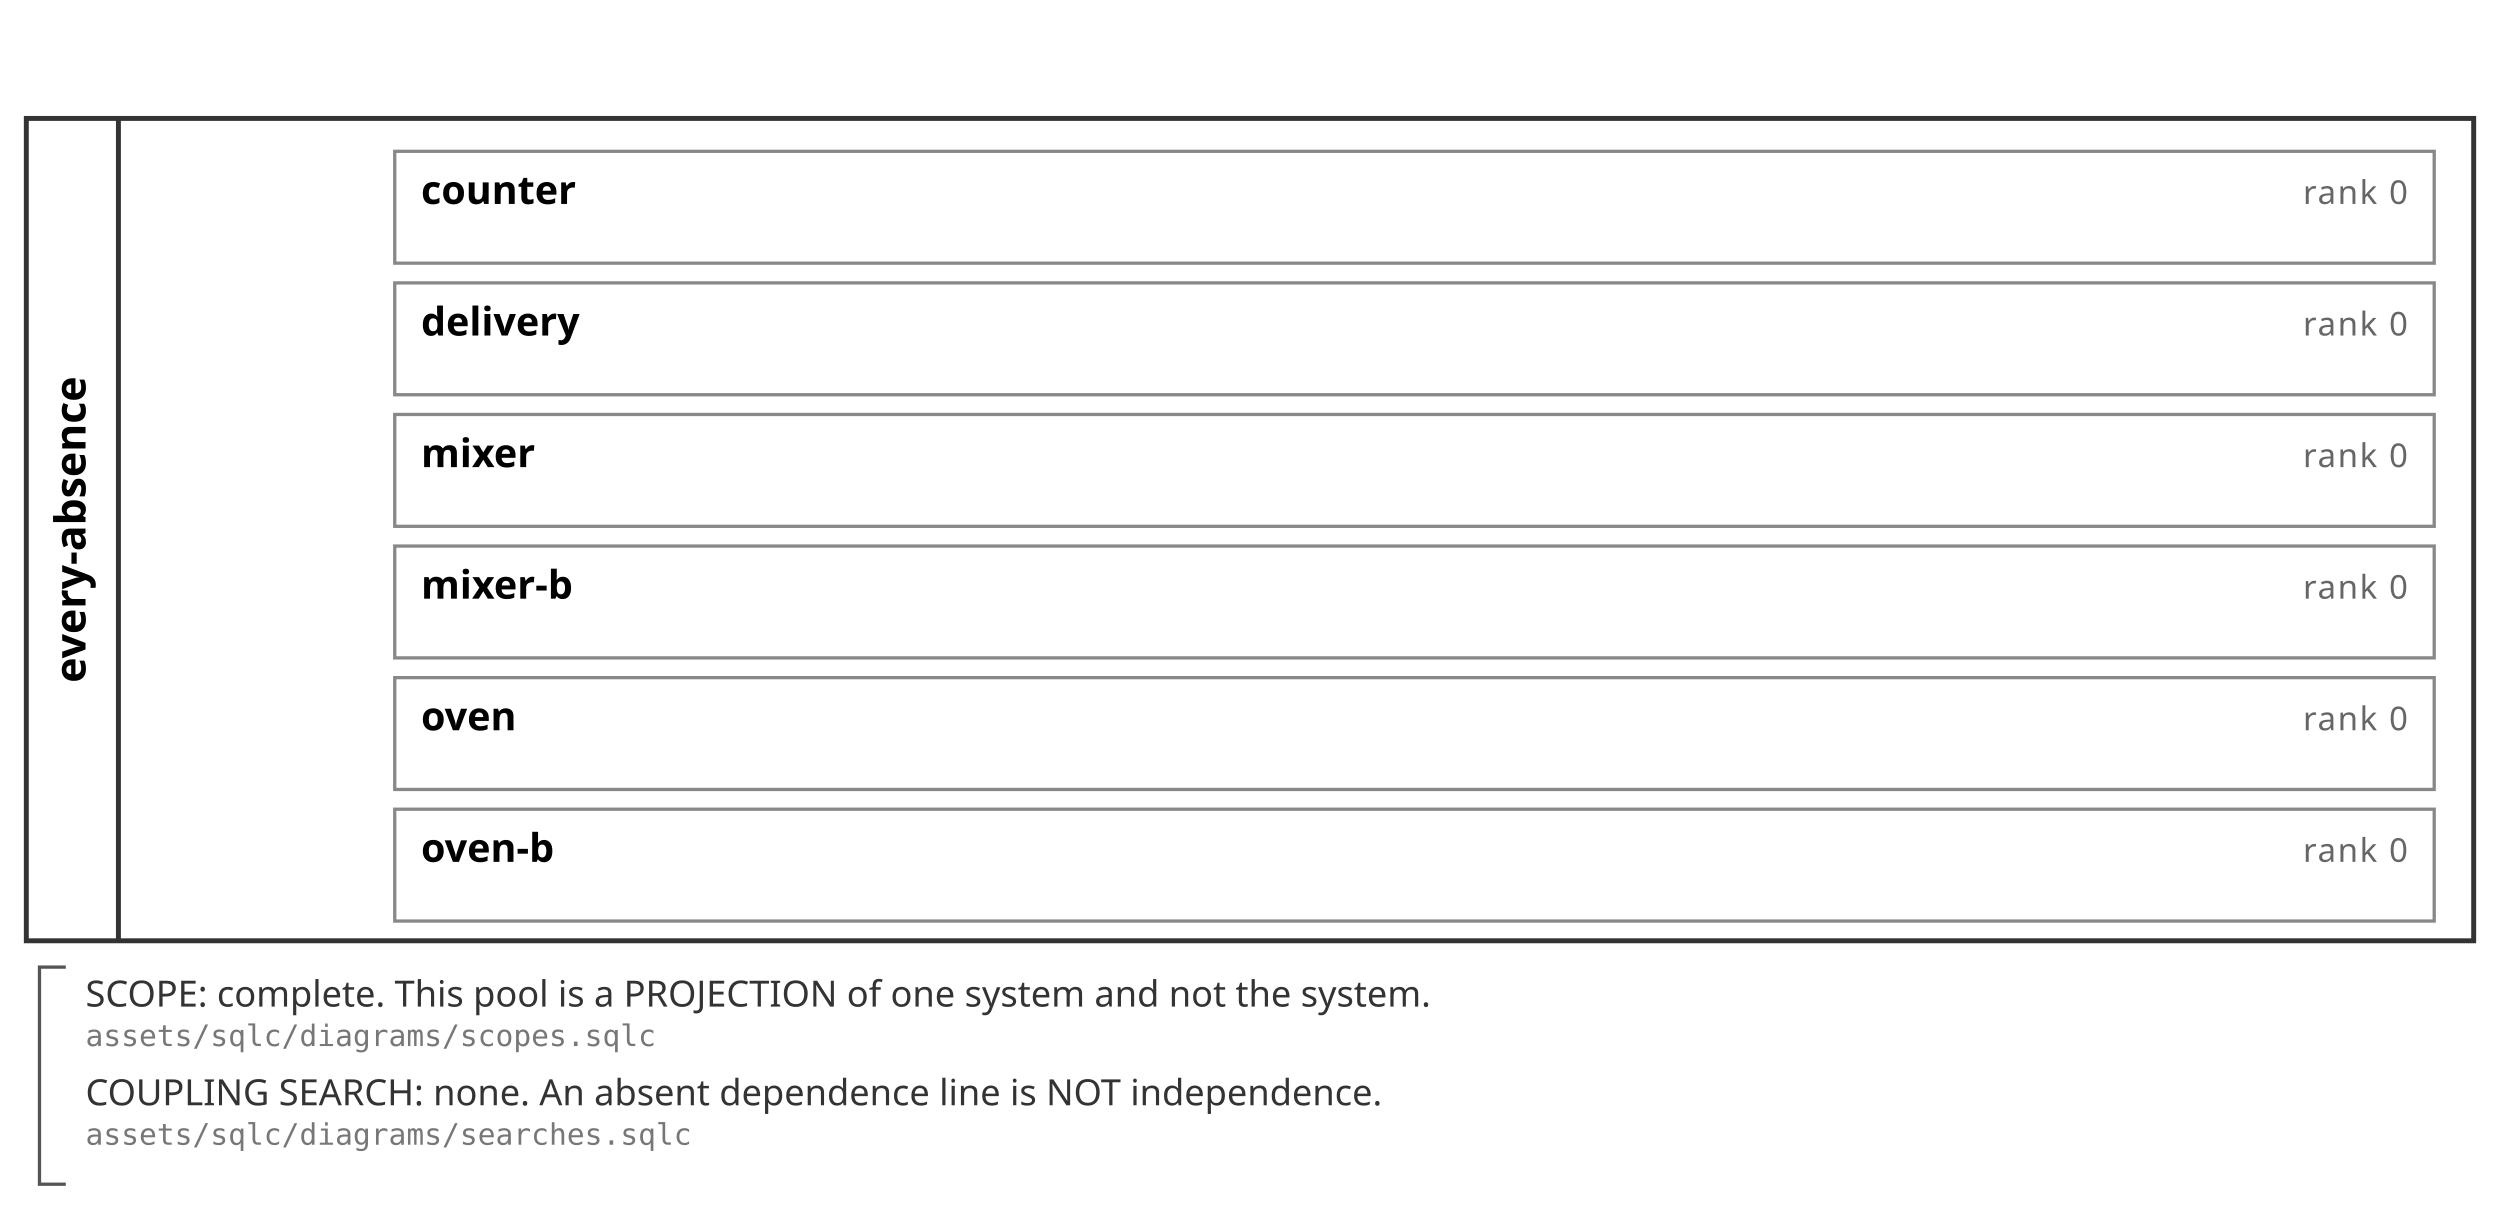
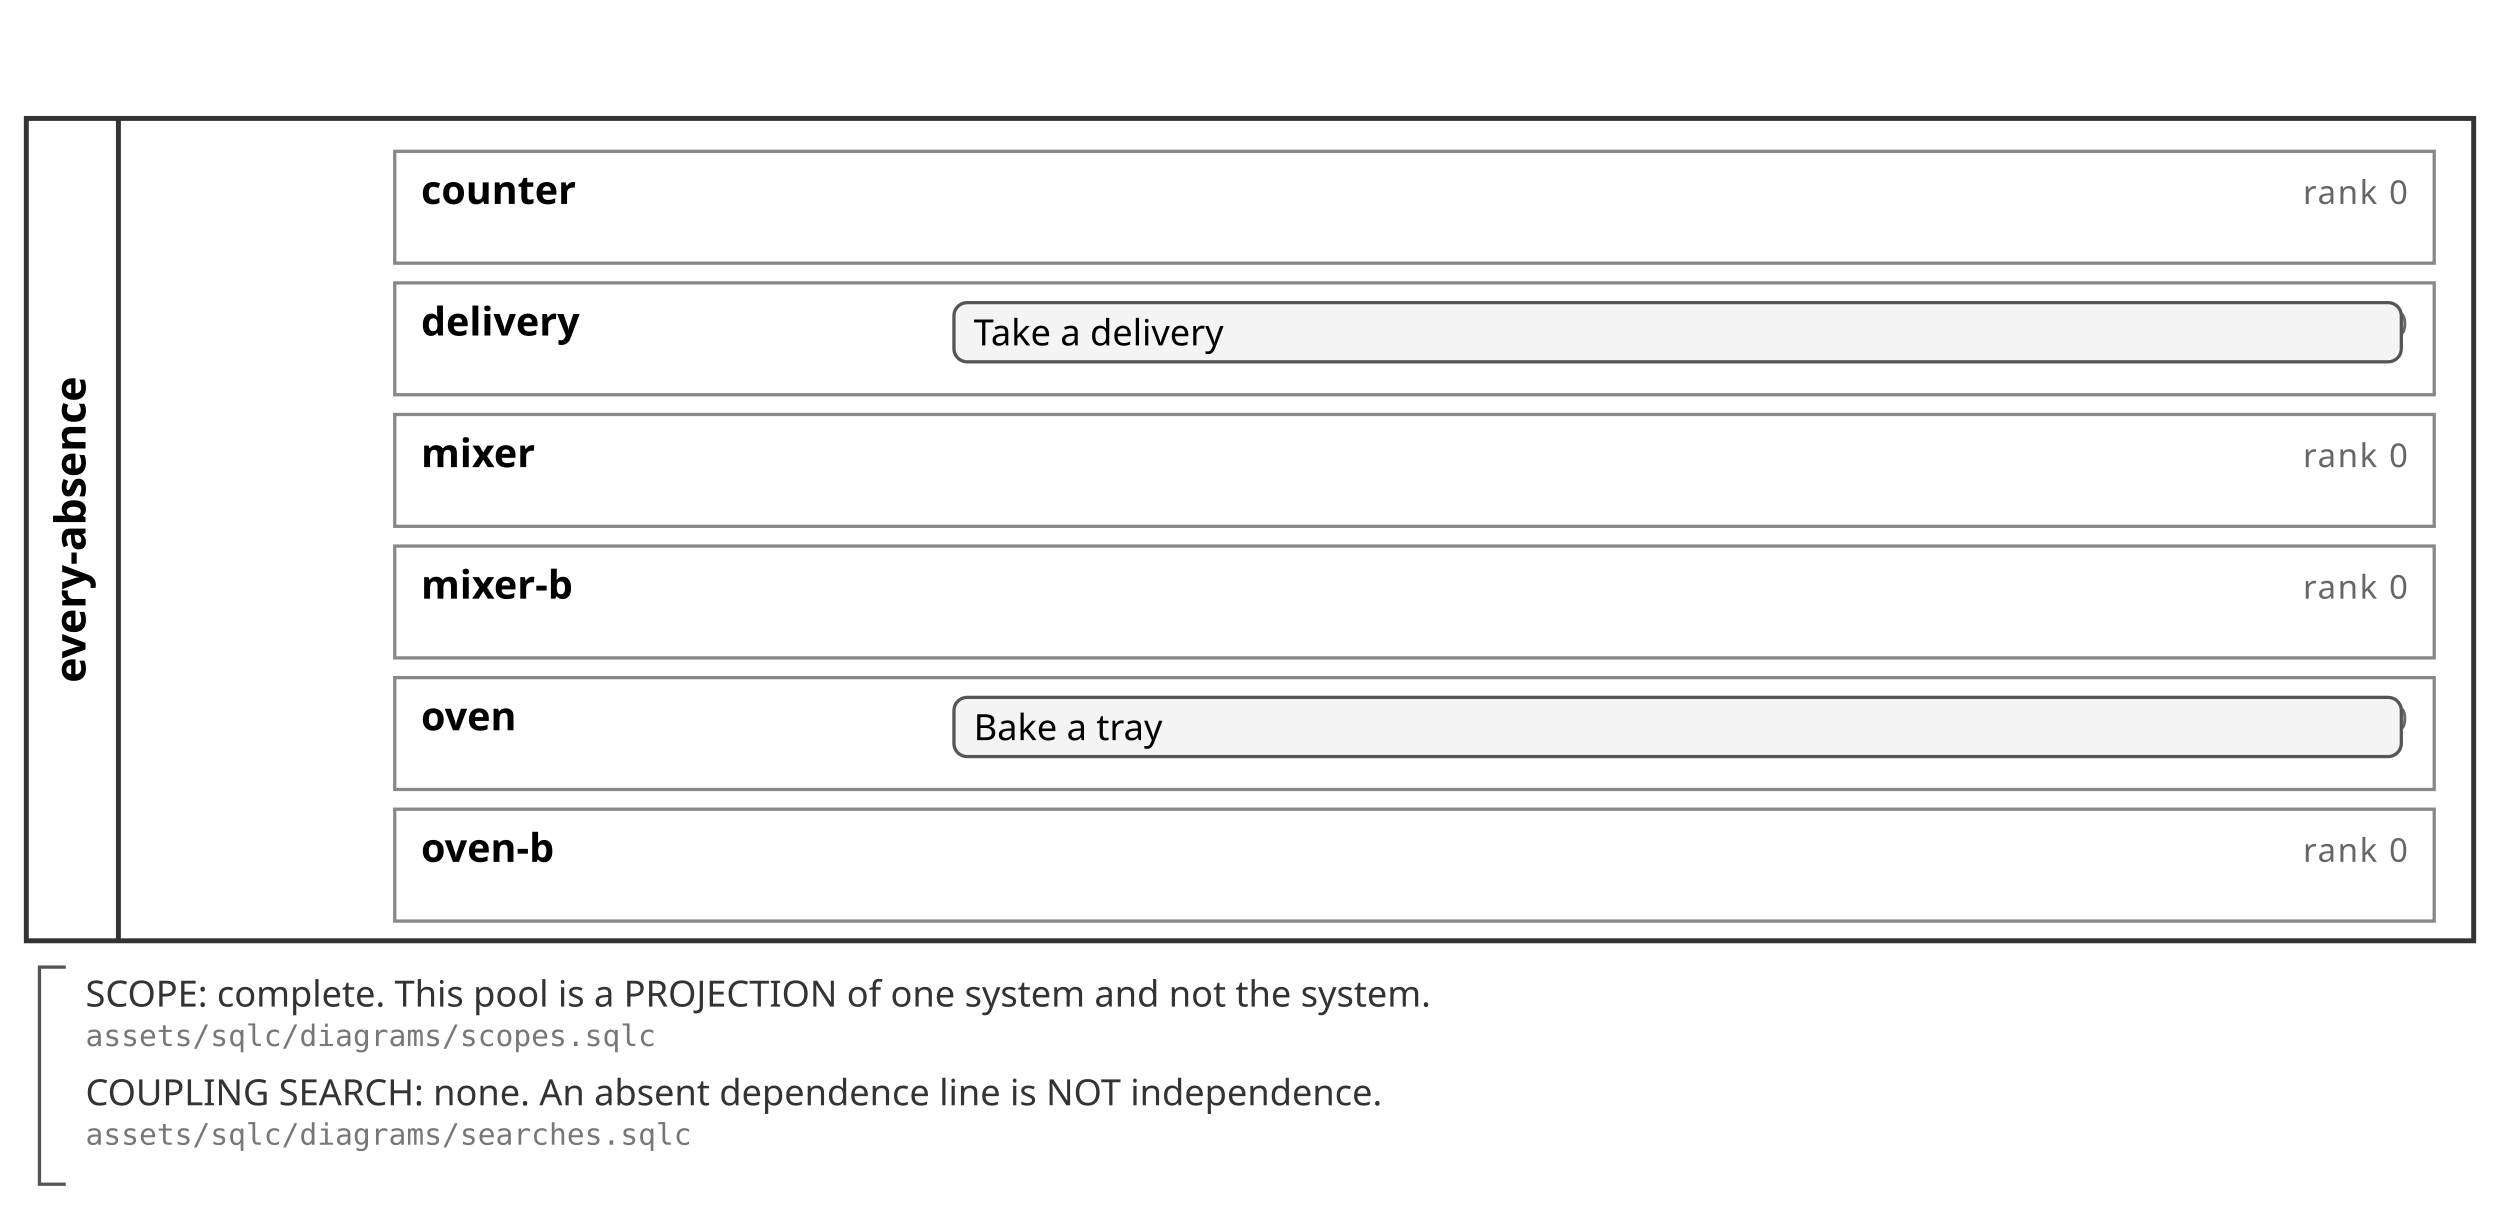
<svg xmlns="http://www.w3.org/2000/svg" viewBox="0 0 760 368" width="760">
  <style>.poolBox{fill:none;stroke:#333;stroke-width:1.5} .laneBox{fill:none;stroke:#888} .activity{fill:#f4f4f4;stroke:#555} .task{stroke-width:1} .callActivity{stroke-width:3.5} .subProcess{stroke-width:1} .marker{fill:none;stroke:#555;stroke-width:1} .laneName{font:12px sans-serif;font-weight:600} .nodeName{font:11px sans-serif} .poolName{font:13px sans-serif;font-weight:700} .rankName{font:10px sans-serif;fill:#666;letter-spacing:.5px} .groupBox{fill:none;stroke:#555;stroke-width:1.5;stroke-dasharray:6 4} .groupName{font:10px sans-serif;fill:#555;font-style:italic} .depLine{fill:none;stroke:#555;stroke-width:1.2;stroke-dasharray:3 3} .noteBox{fill:none;stroke:#555;stroke-width:1} .noteText{font:11px sans-serif;fill:#333} .noteCite{font:9px monospace;fill:#777}</style>
  <defs>
    <marker id="depArrow" viewBox="0 0 8 8" refX="7" refY="4" markerWidth="7" markerHeight="7" orient="auto">
      <path d="M0 0 L8 4 L0 8" fill="none" stroke="#555" />
    </marker>
  </defs>
  <g class="pool" data-filing="every-absence" id="pool-every-absence">
    <rect id="pool-every-absence-box" x="8" y="36" width="744" height="250" class="poolBox" />
    <path id="pool-every-absence-band" d="M36 36 v250" class="poolBox" />
    <text id="pool-every-absence-name" transform="translate(26,161) rotate(-90)" text-anchor="middle" class="poolName">every-absence</text>
  </g>
  <g class="lane" data-layer="counter" data-rank="0" id="lane_every-absence_counter">
    <rect id="lane_every-absence_counter-box" x="120" y="46" width="620" height="34" class="laneBox" />
    <text id="lane_every-absence_counter-name" x="128" y="62" class="laneName">counter</text>
    <text id="lane_every-absence_counter-rank" x="732" y="62" class="rankName" text-anchor="end">rank 0</text>
  </g>
  <g class="lane" data-layer="delivery" data-rank="0" id="lane_every-absence_delivery">
    <rect id="lane_every-absence_delivery-box" x="120" y="86" width="620" height="34" class="laneBox" />
    <text id="lane_every-absence_delivery-name" x="128" y="102" class="laneName">delivery</text>
    <text id="lane_every-absence_delivery-rank" x="732" y="102" class="rankName" text-anchor="end">rank 0</text>
+     <g class="node" data-id="task_every-absence_Take_a_delivery" data-kind="task" id="task_every-absence_Take_a_delivery">
+       <rect id="task_every-absence_Take_a_delivery-box" x="290" y="92" width="440" height="18" rx="4" class="activity task" />
+       <text id="task_every-absence_Take_a_delivery-name" x="296" y="105" class="nodeName">Take a delivery</text>
+     </g>
  </g>
  <g class="lane" data-layer="mixer" data-rank="0" id="lane_every-absence_mixer">
    <rect id="lane_every-absence_mixer-box" x="120" y="126" width="620" height="34" class="laneBox" />
    <a href="../graphs/model-layers.svg#lane_every-absence_mixer">
      <text id="lane_every-absence_mixer-name" x="128" y="142" class="laneName">mixer</text>
    </a>
    <text id="lane_every-absence_mixer-rank" x="732" y="142" class="rankName" text-anchor="end">rank 0</text>
  </g>
  <g class="lane" data-layer="mixer-b" data-rank="0" id="lane_every-absence_mixer-b">
    <rect id="lane_every-absence_mixer-b-box" x="120" y="166" width="620" height="34" class="laneBox" />
    <a href="../graphs/model-layers.svg#lane_every-absence_mixer-b">
      <text id="lane_every-absence_mixer-b-name" x="128" y="182" class="laneName">mixer-b</text>
    </a>
    <text id="lane_every-absence_mixer-b-rank" x="732" y="182" class="rankName" text-anchor="end">rank 0</text>
  </g>
  <g class="lane" data-layer="oven" data-rank="0" id="lane_every-absence_oven">
    <rect id="lane_every-absence_oven-box" x="120" y="206" width="620" height="34" class="laneBox" />
    <a href="../graphs/model-layers.svg#lane_every-absence_oven">
      <text id="lane_every-absence_oven-name" x="128" y="222" class="laneName">oven</text>
    </a>
    <text id="lane_every-absence_oven-rank" x="732" y="222" class="rankName" text-anchor="end">rank 0</text>
+     <g class="node" data-id="task_every-absence_Bake_a_tray" data-kind="task" id="task_every-absence_Bake_a_tray">
+       <rect id="task_every-absence_Bake_a_tray-box" x="290" y="212" width="440" height="18" rx="4" class="activity task" />
+       <text id="task_every-absence_Bake_a_tray-name" x="296" y="225" class="nodeName">Bake a tray</text>
+     </g>
  </g>
  <g class="lane" data-layer="oven-b" data-rank="0" id="lane_every-absence_oven-b">
    <rect id="lane_every-absence_oven-b-box" x="120" y="246" width="620" height="34" class="laneBox" />
    <a href="../graphs/model-layers.svg#lane_every-absence_oven-b">
      <text id="lane_every-absence_oven-b-name" x="128" y="262" class="laneName">oven-b</text>
    </a>
    <text id="lane_every-absence_oven-b-rank" x="732" y="262" class="rankName" text-anchor="end">rank 0</text>
  </g>
  <g class="note" id="legend">
    <path id="legend-bracket" d="M20 294 h-8 v66 h8" class="noteBox" />
    <text id="legend-0-says" x="26" y="306" class="noteText">SCOPE: complete. This pool is a PROJECTION of one system and not the system.</text>
    <text id="legend-0-source" x="26" y="318" class="noteCite">assets/sqlc/diagrams/scopes.sqlc</text>
    <text id="legend-1-says" x="26" y="336" class="noteText">COUPLING SEARCH: none. An absent dependence line is NOT independence.</text>
    <text id="legend-1-source" x="26" y="348" class="noteCite">assets/sqlc/diagrams/searches.sqlc</text>
  </g>
</svg>
